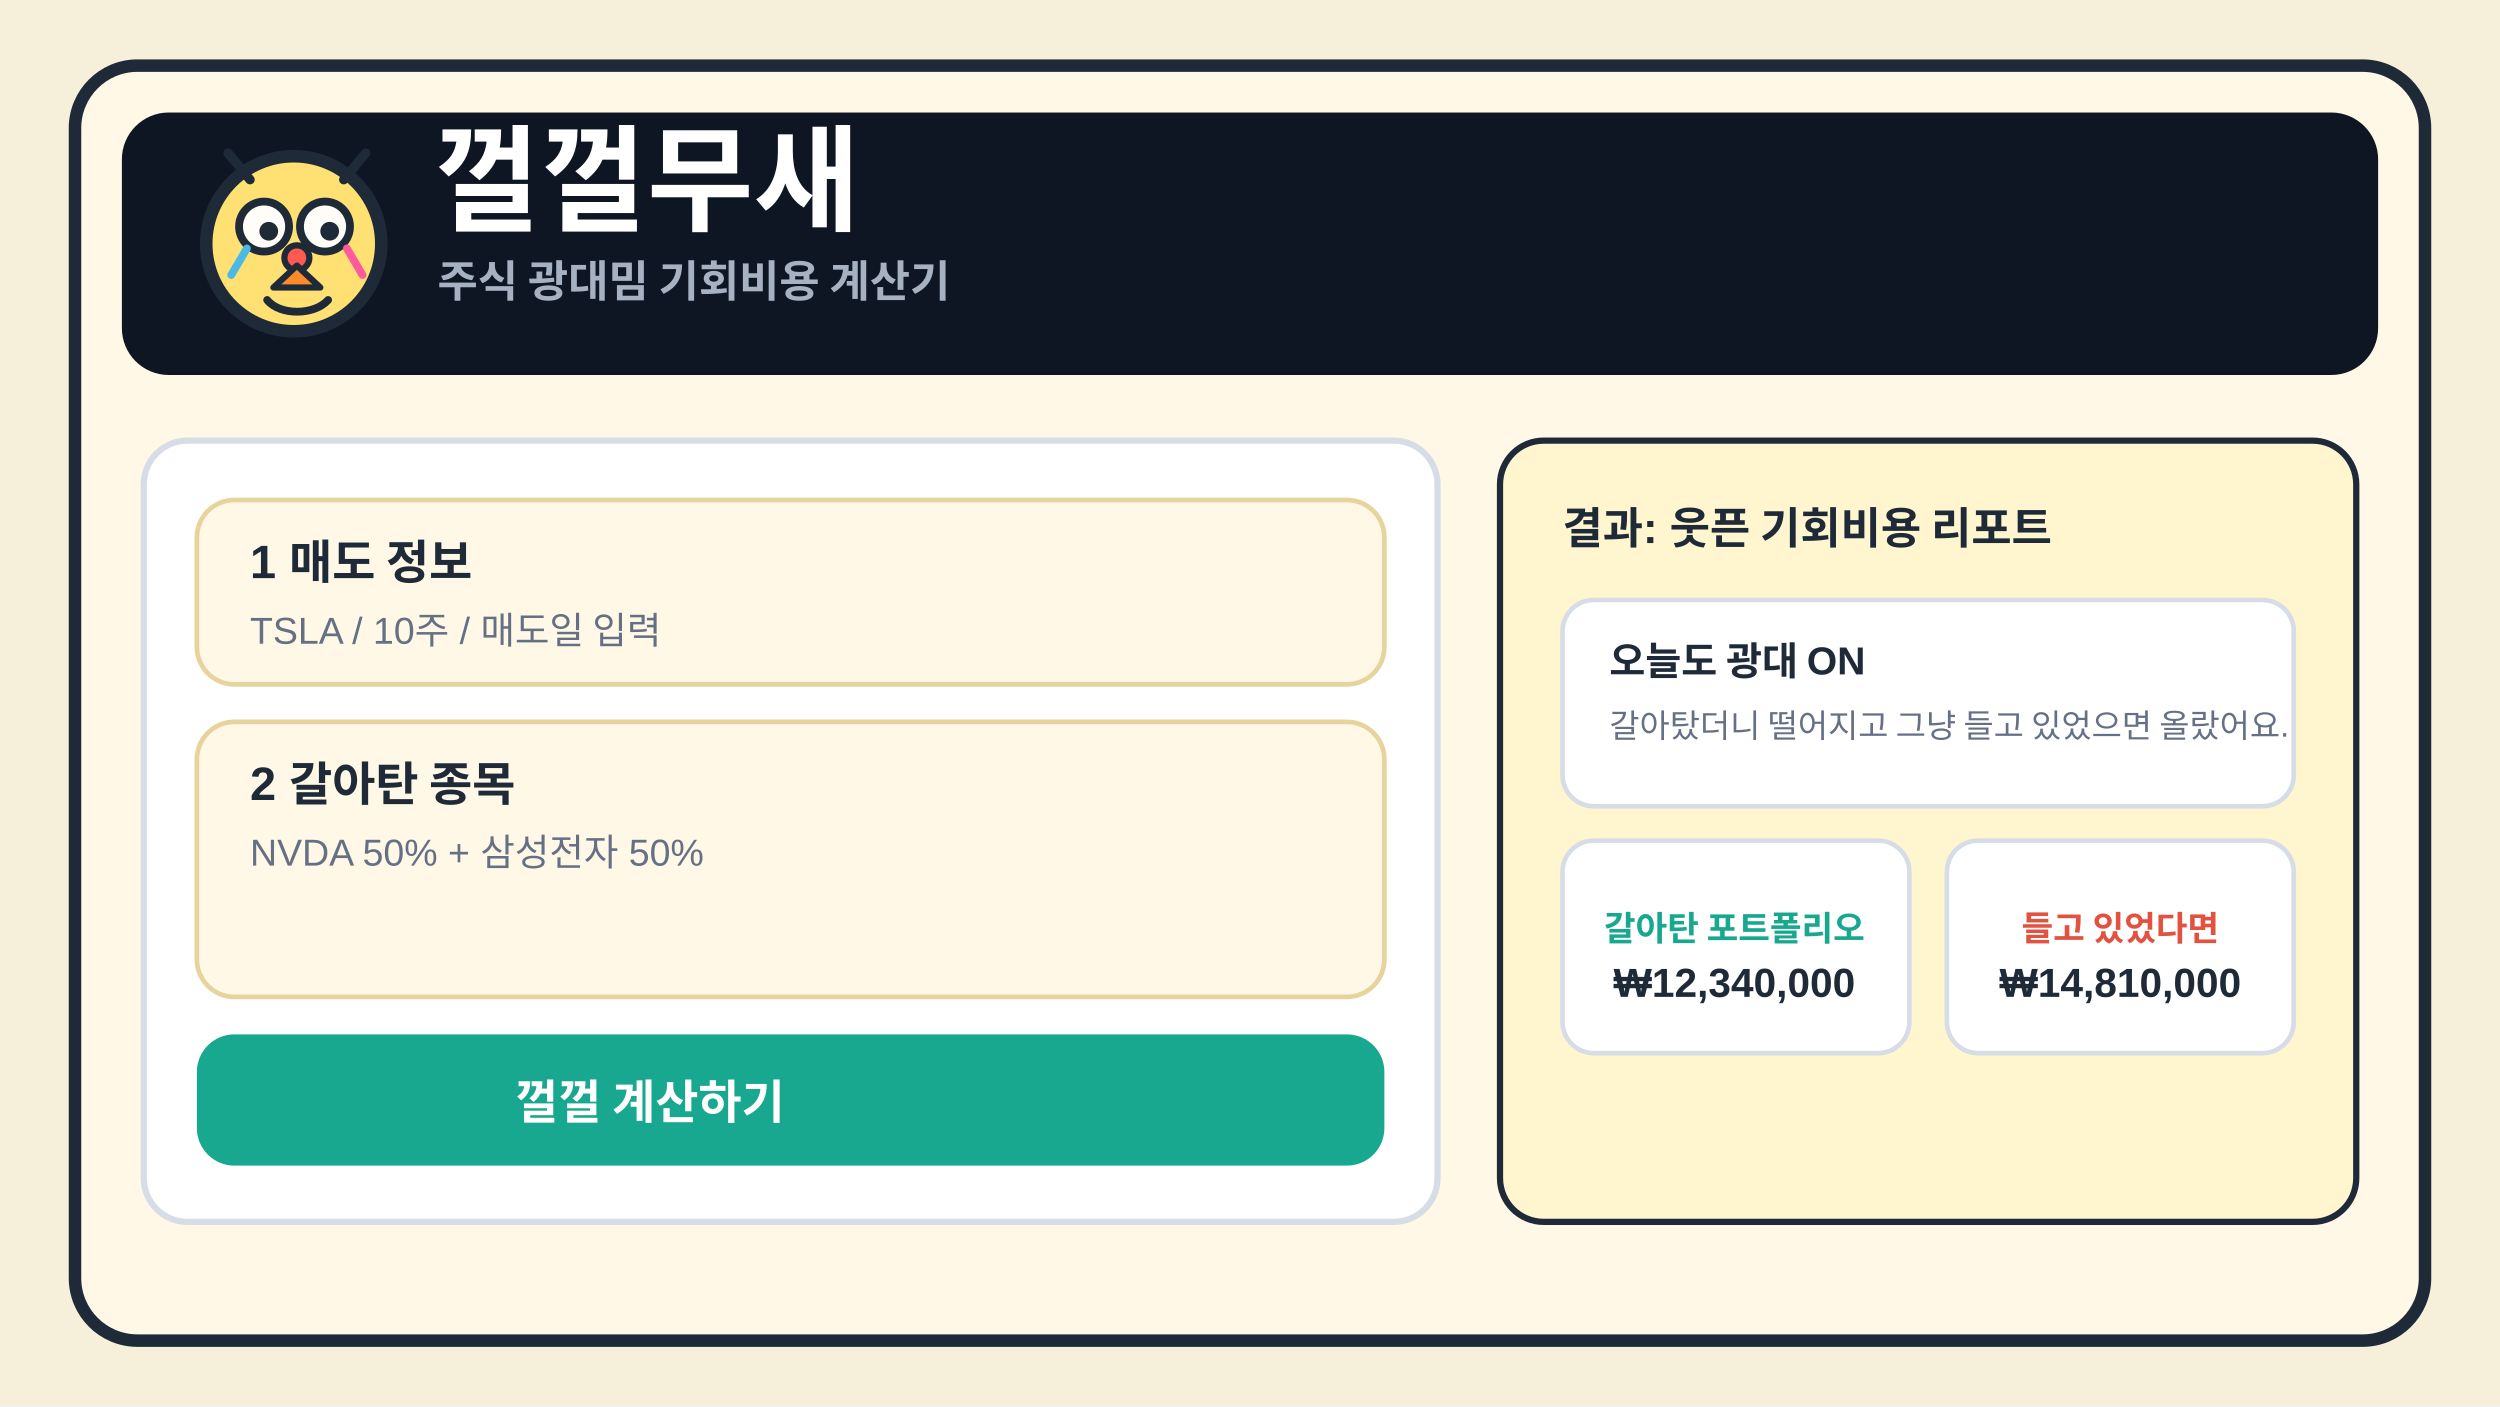
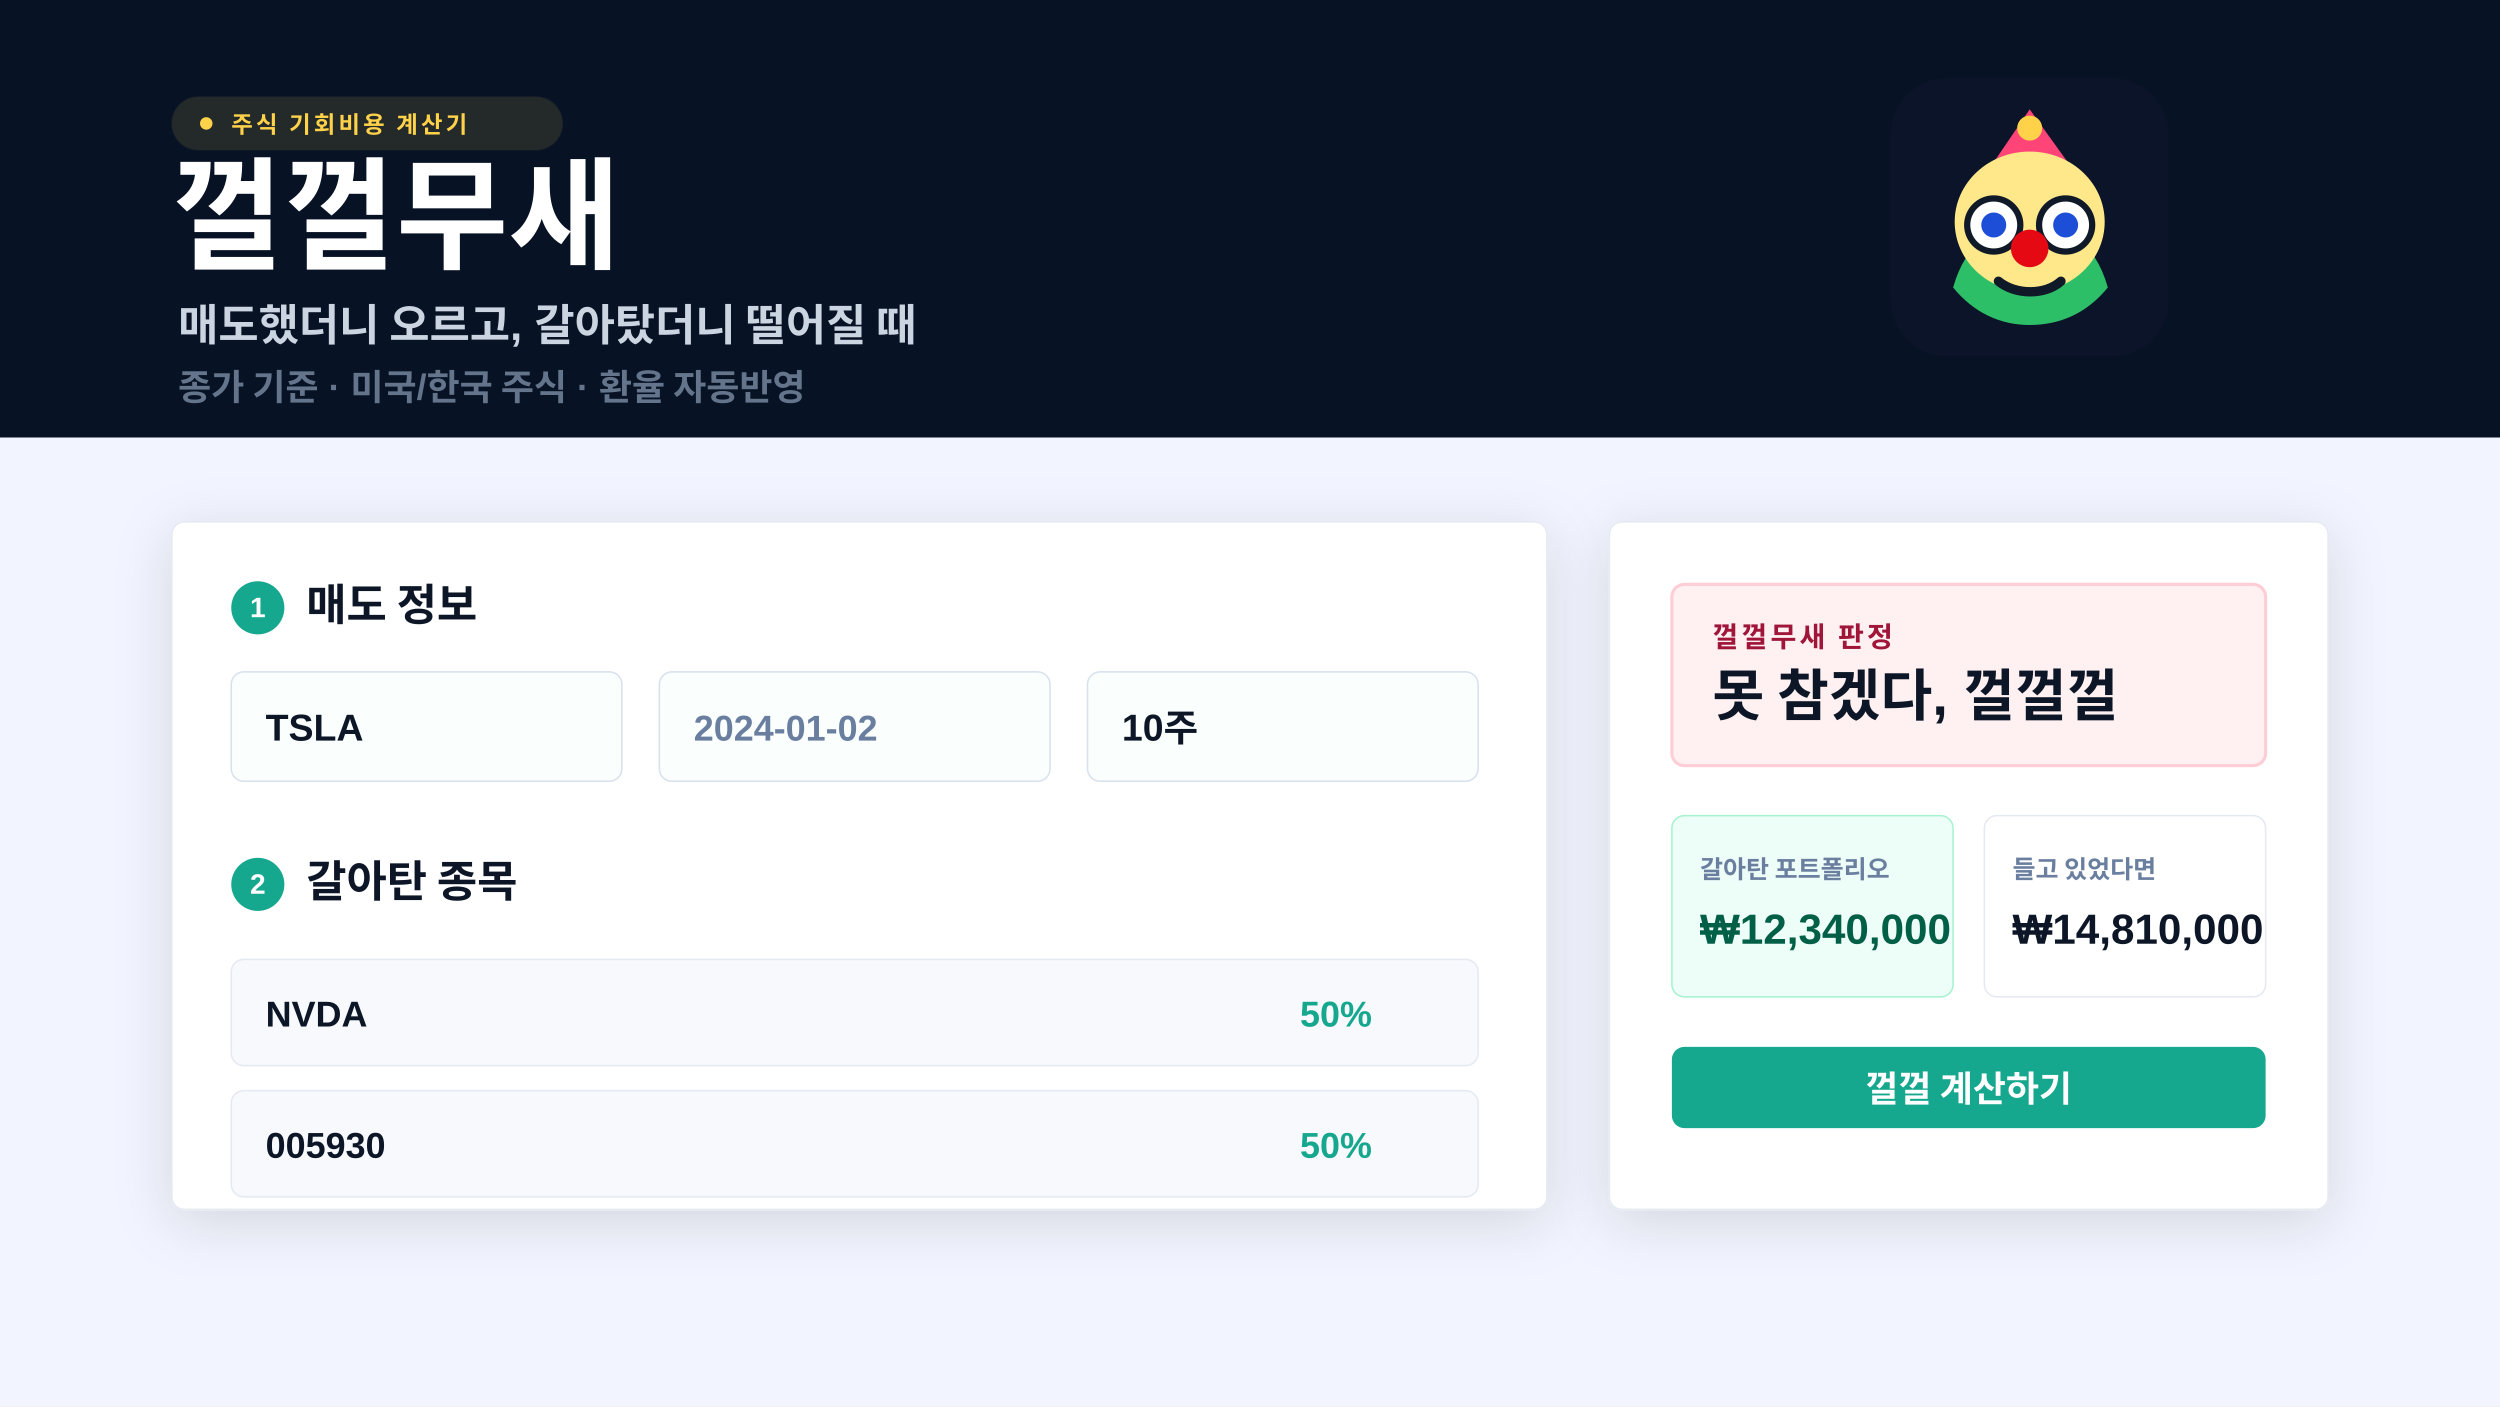
- <svg xmlns="http://www.w3.org/2000/svg" width="1600" height="900" viewBox="0 0 1600 900" fill="none">
-   <rect width="1600" height="900" fill="#F6EFD9" />
-   <rect x="48" y="42" width="1504" height="816" rx="40" fill="#FFF8E6" stroke="#1F2A39" stroke-width="8" />
-   <rect x="78" y="72" width="1444" height="168" rx="30" fill="#0F1623" />
-   <circle cx="188" cy="156" r="56" fill="#FFE173" stroke="#1F2A39" stroke-width="8" />
-   <circle cx="169" cy="145" r="16" fill="#FFFDF7" stroke="#1F2A39" stroke-width="5" />
-   <circle cx="208" cy="145" r="16" fill="#FFFDF7" stroke="#1F2A39" stroke-width="5" />
-   <circle cx="172" cy="148" r="6" fill="#1F2A39" />
-   <circle cx="211" cy="148" r="6" fill="#1F2A39" />
-   <circle cx="190" cy="165" r="8" fill="#FF5A4F" stroke="#1F2A39" stroke-width="4" />
-   <path d="M190 170L205 184H175L190 170Z" fill="#FF8A2A" stroke="#1F2A39" stroke-width="4" stroke-linejoin="round" />
-   <path d="M171 192C179 202 201 202 210 192" stroke="#1F2A39" stroke-width="5" stroke-linecap="round" />
-   <path d="M158 159L148 176" stroke="#4AB9E6" stroke-width="5" stroke-linecap="round" />
-   <path d="M222 159L232 176" stroke="#FF5A9E" stroke-width="5" stroke-linecap="round" />
-   <path d="M160 115L146 98" stroke="#1F2A39" stroke-width="6" stroke-linecap="round" />
-   <path d="M220 115L234 98" stroke="#1F2A39" stroke-width="6" stroke-linecap="round" />
-   <text x="278" y="142" fill="#FFFFFF" font-family="Arial, sans-serif" font-size="74" font-weight="900">껄껄무새</text>
-   <text x="280" y="190" fill="#A6B1C2" font-family="Arial, sans-serif" font-size="28" font-weight="700">주식 광대밈 기회비용 계산기</text>
-   <rect x="92" y="282" width="828" height="500" rx="28" fill="#FFFFFF" stroke="#D7DDE7" stroke-width="4" />
-   <rect x="960" y="282" width="548" height="500" rx="28" fill="#FFF6D0" stroke="#1F2A39" stroke-width="4" />
-   <rect x="126" y="320" width="760" height="118" rx="24" fill="#FFF8E6" stroke="#E7D39C" stroke-width="3" />
-   <rect x="126" y="462" width="760" height="176" rx="24" fill="#FFF8E6" stroke="#E7D39C" stroke-width="3" />
-   <rect x="126" y="662" width="760" height="84" rx="24" fill="#18A78F" />
-   <text x="160" y="370" fill="#1F2A39" font-family="Arial, sans-serif" font-size="30" font-weight="800">1 매도 정보</text>
-   <text x="160" y="412" fill="#667085" font-family="Arial, sans-serif" font-size="24">TSLA / 10주 / 매도일 입력</text>
-   <text x="160" y="512" fill="#1F2A39" font-family="Arial, sans-serif" font-size="30" font-weight="800">2 갈아탄 종목</text>
-   <text x="160" y="554" fill="#667085" font-family="Arial, sans-serif" font-size="24">NVDA 50% + 삼성전자 50%</text>
-   <text x="416" y="716" text-anchor="middle" fill="#FFFFFF" font-family="Arial, sans-serif" font-size="30" font-weight="900">껄껄 계산하기</text>
-   <text x="1000" y="348" fill="#1F2A39" font-family="Arial, sans-serif" font-size="28" font-weight="900">결과: 웃픈 기회비용 리포트</text>
-   <rect x="1000" y="384" width="468" height="132" rx="20" fill="#FFFFFF" stroke="#D7DDE7" stroke-width="3" />
-   <rect x="1000" y="538" width="222" height="136" rx="20" fill="#FFFFFF" stroke="#D7DDE7" stroke-width="3" />
-   <rect x="1246" y="538" width="222" height="136" rx="20" fill="#FFFFFF" stroke="#D7DDE7" stroke-width="3" />
-   <text x="1030" y="432" fill="#1F2A39" font-family="Arial, sans-serif" font-size="25" font-weight="900">오늘도 광대 ON</text>
-   <text x="1030" y="472" fill="#667085" font-family="Arial, sans-serif" font-size="21">갈아탔더니 떨어지고 그냥 들고 있었으면 올랐어요.</text>
-   <text x="1110" y="602" text-anchor="middle" fill="#18A78F" font-family="Arial, sans-serif" font-size="22" font-weight="900">갈아탄 포트폴리오</text>
-   <text x="1110" y="638" text-anchor="middle" fill="#1F2A39" font-family="Arial, sans-serif" font-size="26" font-weight="900">₩12,340,000</text>
-   <text x="1357" y="602" text-anchor="middle" fill="#E15241" font-family="Arial, sans-serif" font-size="22" font-weight="900">들고 있었다면</text>
-   <text x="1357" y="638" text-anchor="middle" fill="#1F2A39" font-family="Arial, sans-serif" font-size="26" font-weight="900">₩14,810,000</text>
+ <svg xmlns="http://www.w3.org/2000/svg" width="1600" height="900" viewBox="0 0 1600 900">
+   <defs>
+     <linearGradient id="h" x1="0" y1="0" x2="1600" y2="280">
+       <stop stop-color="#071225" />
+       <stop offset=".65" stop-color="#0D1832" />
+       <stop offset="1" stop-color="#111827" />
+     </linearGradient>
+     <filter id="s">
+       <feDropShadow dx="0" dy="8" stdDeviation="18" flood-color="#071225" flood-opacity=".13" />
+     </filter>
+   </defs>
+   <rect width="1600" height="900" fill="#F2F5FF" />
+   <rect width="1600" height="280" fill="url(#h)" />
+   <g transform="translate(110 62)">
+     <rect width="250" height="34" rx="17" fill="#FFD24A" opacity=".12" stroke="#FFD24A" stroke-opacity=".38" />
+     <circle cx="22" cy="17" r="4" fill="#FFD24A" />
+     <text x="38" y="23" fill="#FFD24A" font-family="Arial,sans-serif" font-size="15" font-weight="800" letter-spacing="2">주식 기회비용 계산기</text>
+     <text y="104" fill="#FFFFFF" font-family="Arial,sans-serif" font-size="78" font-weight="900">껄껄무새</text>
+     <text x="4" y="156" fill="#CBD5E1" font-family="Arial,sans-serif" font-size="28" font-weight="700">매도했더니 오르고, 갈아탔더니 떨어질 때</text>
+     <text x="4" y="194" fill="#64748B" font-family="Arial,sans-serif" font-size="23" font-weight="700">종가 기준 · 미국/한국 주식 · 환율 자동반영</text>
+   </g>
+   <g transform="translate(1210 50)">
+     <rect width="178" height="178" rx="36" fill="#0B1428" />
+     <path d="M40 134C48 105 68 92 89 92C111 92 131 105 139 134C126 150 109 158 89 158C70 158 53 150 40 134Z" fill="#2DBE68" />
+     <path d="M55 70L89 20L125 70H55Z" fill="#FF4478" />
+     <ellipse cx="89" cy="70" rx="40" ry="9" fill="#FF6A9B" />
+     <circle cx="89" cy="32" r="8" fill="#FFD24A" />
+     <ellipse cx="89" cy="92" rx="48" ry="45" fill="#FFE88A" />
+     <circle cx="66" cy="94" r="17" fill="#FFF" stroke="#0F1928" stroke-width="4" />
+     <circle cx="112" cy="94" r="17" fill="#FFF" stroke="#0F1928" stroke-width="4" />
+     <circle cx="66" cy="94" r="8" fill="#1D4ED8" />
+     <circle cx="112" cy="94" r="8" fill="#1D4ED8" />
+     <circle cx="89" cy="109" r="12" fill="#E50914" />
+     <path d="M69 130C80 139 99 139 109 130" stroke="#0F1928" stroke-width="6" stroke-linecap="round" fill="none" />
+   </g>
+   <g filter="url(#s)">
+     <rect x="110" y="334" width="880" height="440" rx="8" fill="#FFF" stroke="#E4E9F2" />
+     <circle cx="165" cy="389" r="17" fill="#18A78F" />
+     <text x="160" y="395" fill="#FFF" font-family="Arial,sans-serif" font-size="18" font-weight="900">1</text>
+     <text x="196" y="397" fill="#0F1928" font-family="Arial,sans-serif" font-size="28" font-weight="900">매도 정보</text>
+     <rect x="148" y="430" width="250" height="70" rx="8" fill="#FAFFFE" stroke="#D8E1ED" />
+     <rect x="422" y="430" width="250" height="70" rx="8" fill="#FAFFFE" stroke="#D8E1ED" />
+     <rect x="696" y="430" width="250" height="70" rx="8" fill="#FAFFFE" stroke="#D8E1ED" />
+     <text x="170" y="474" fill="#0F1928" font-family="Arial,sans-serif" font-size="24" font-weight="900">TSLA</text>
+     <text x="444" y="474" fill="#6B7FA0" font-family="Arial,sans-serif" font-size="23" font-weight="800">2024-01-02</text>
+     <text x="718" y="474" fill="#0F1928" font-family="Arial,sans-serif" font-size="24" font-weight="900">10주</text>
+     <circle cx="165" cy="566" r="17" fill="#18A78F" />
+     <text x="160" y="572" fill="#FFF" font-family="Arial,sans-serif" font-size="18" font-weight="900">2</text>
+     <text x="196" y="574" fill="#0F1928" font-family="Arial,sans-serif" font-size="28" font-weight="900">갈아탄 종목</text>
+     <rect x="148" y="614" width="798" height="68" rx="8" fill="#F7F9FC" stroke="#E4E9F2" />
+     <rect x="148" y="698" width="798" height="68" rx="8" fill="#F7F9FC" stroke="#E4E9F2" />
+     <text x="170" y="657" fill="#0F1928" font-family="Arial,sans-serif" font-size="23" font-weight="900">NVDA</text>
+     <text x="832" y="657" fill="#18A78F" font-family="Arial,sans-serif" font-size="23" font-weight="900">50%</text>
+     <text x="170" y="741" fill="#0F1928" font-family="Arial,sans-serif" font-size="23" font-weight="900">005930</text>
+     <text x="832" y="741" fill="#18A78F" font-family="Arial,sans-serif" font-size="23" font-weight="900">50%</text>
+   </g>
+   <g filter="url(#s)">
+     <rect x="1030" y="334" width="460" height="440" rx="8" fill="#FFF" stroke="#E4E9F2" />
+     <rect x="1070" y="374" width="380" height="116" rx="8" fill="#FFF0F2" stroke="#FFCDD5" stroke-width="2" />
+     <text x="1096" y="414" fill="#9F1239" font-family="Arial,sans-serif" font-size="18" font-weight="900" letter-spacing="2">껄껄무새 판정</text>
+     <text x="1096" y="458" fill="#0F1928" font-family="Arial,sans-serif" font-size="36" font-weight="900">못 참겠다, 껄껄껄</text>
+     <rect x="1070" y="522" width="180" height="116" rx="8" fill="#EDFDF7" stroke="#A7F3D0" />
+     <rect x="1270" y="522" width="180" height="116" rx="8" fill="#FFF" stroke="#E4E9F2" />
+     <text x="1088" y="562" fill="#6B7FA0" font-family="Arial,sans-serif" font-size="16" font-weight="800">갈아탄 포트폴리오</text>
+     <text x="1088" y="604" fill="#065F46" font-family="Arial,sans-serif" font-size="27" font-weight="900">₩12,340,000</text>
+     <text x="1288" y="562" fill="#6B7FA0" font-family="Arial,sans-serif" font-size="16" font-weight="800">들고 있었다면</text>
+     <text x="1288" y="604" fill="#0F1928" font-family="Arial,sans-serif" font-size="27" font-weight="900">₩14,810,000</text>
+     <rect x="1070" y="670" width="380" height="52" rx="8" fill="#18A78F" />
+     <text x="1260" y="705" text-anchor="middle" fill="#FFF" font-family="Arial,sans-serif" font-size="23" font-weight="900">껄껄 계산하기</text>
+   </g>
</svg>
